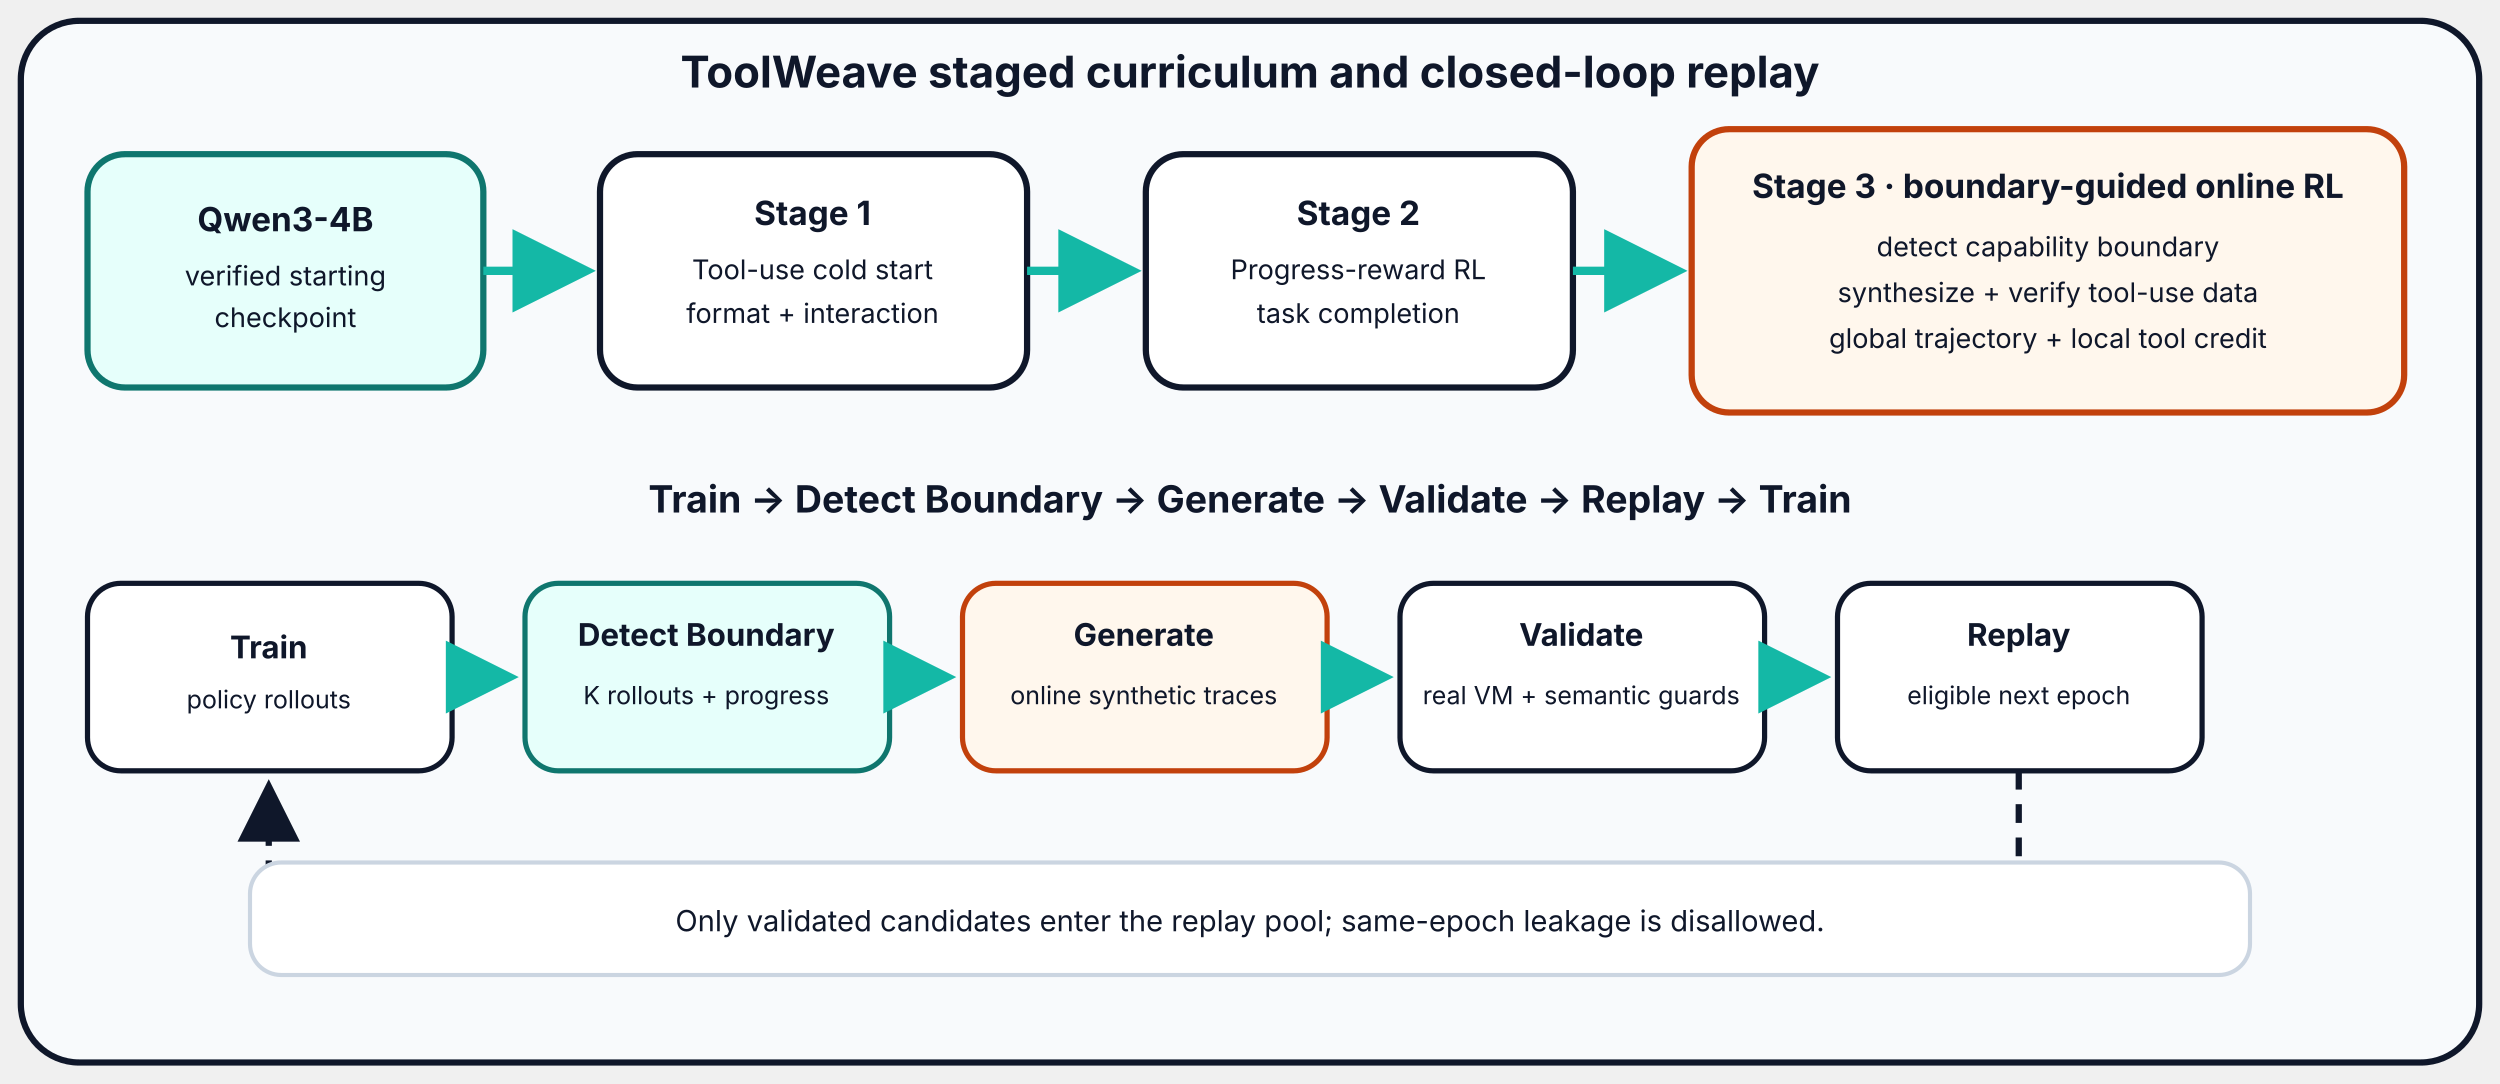
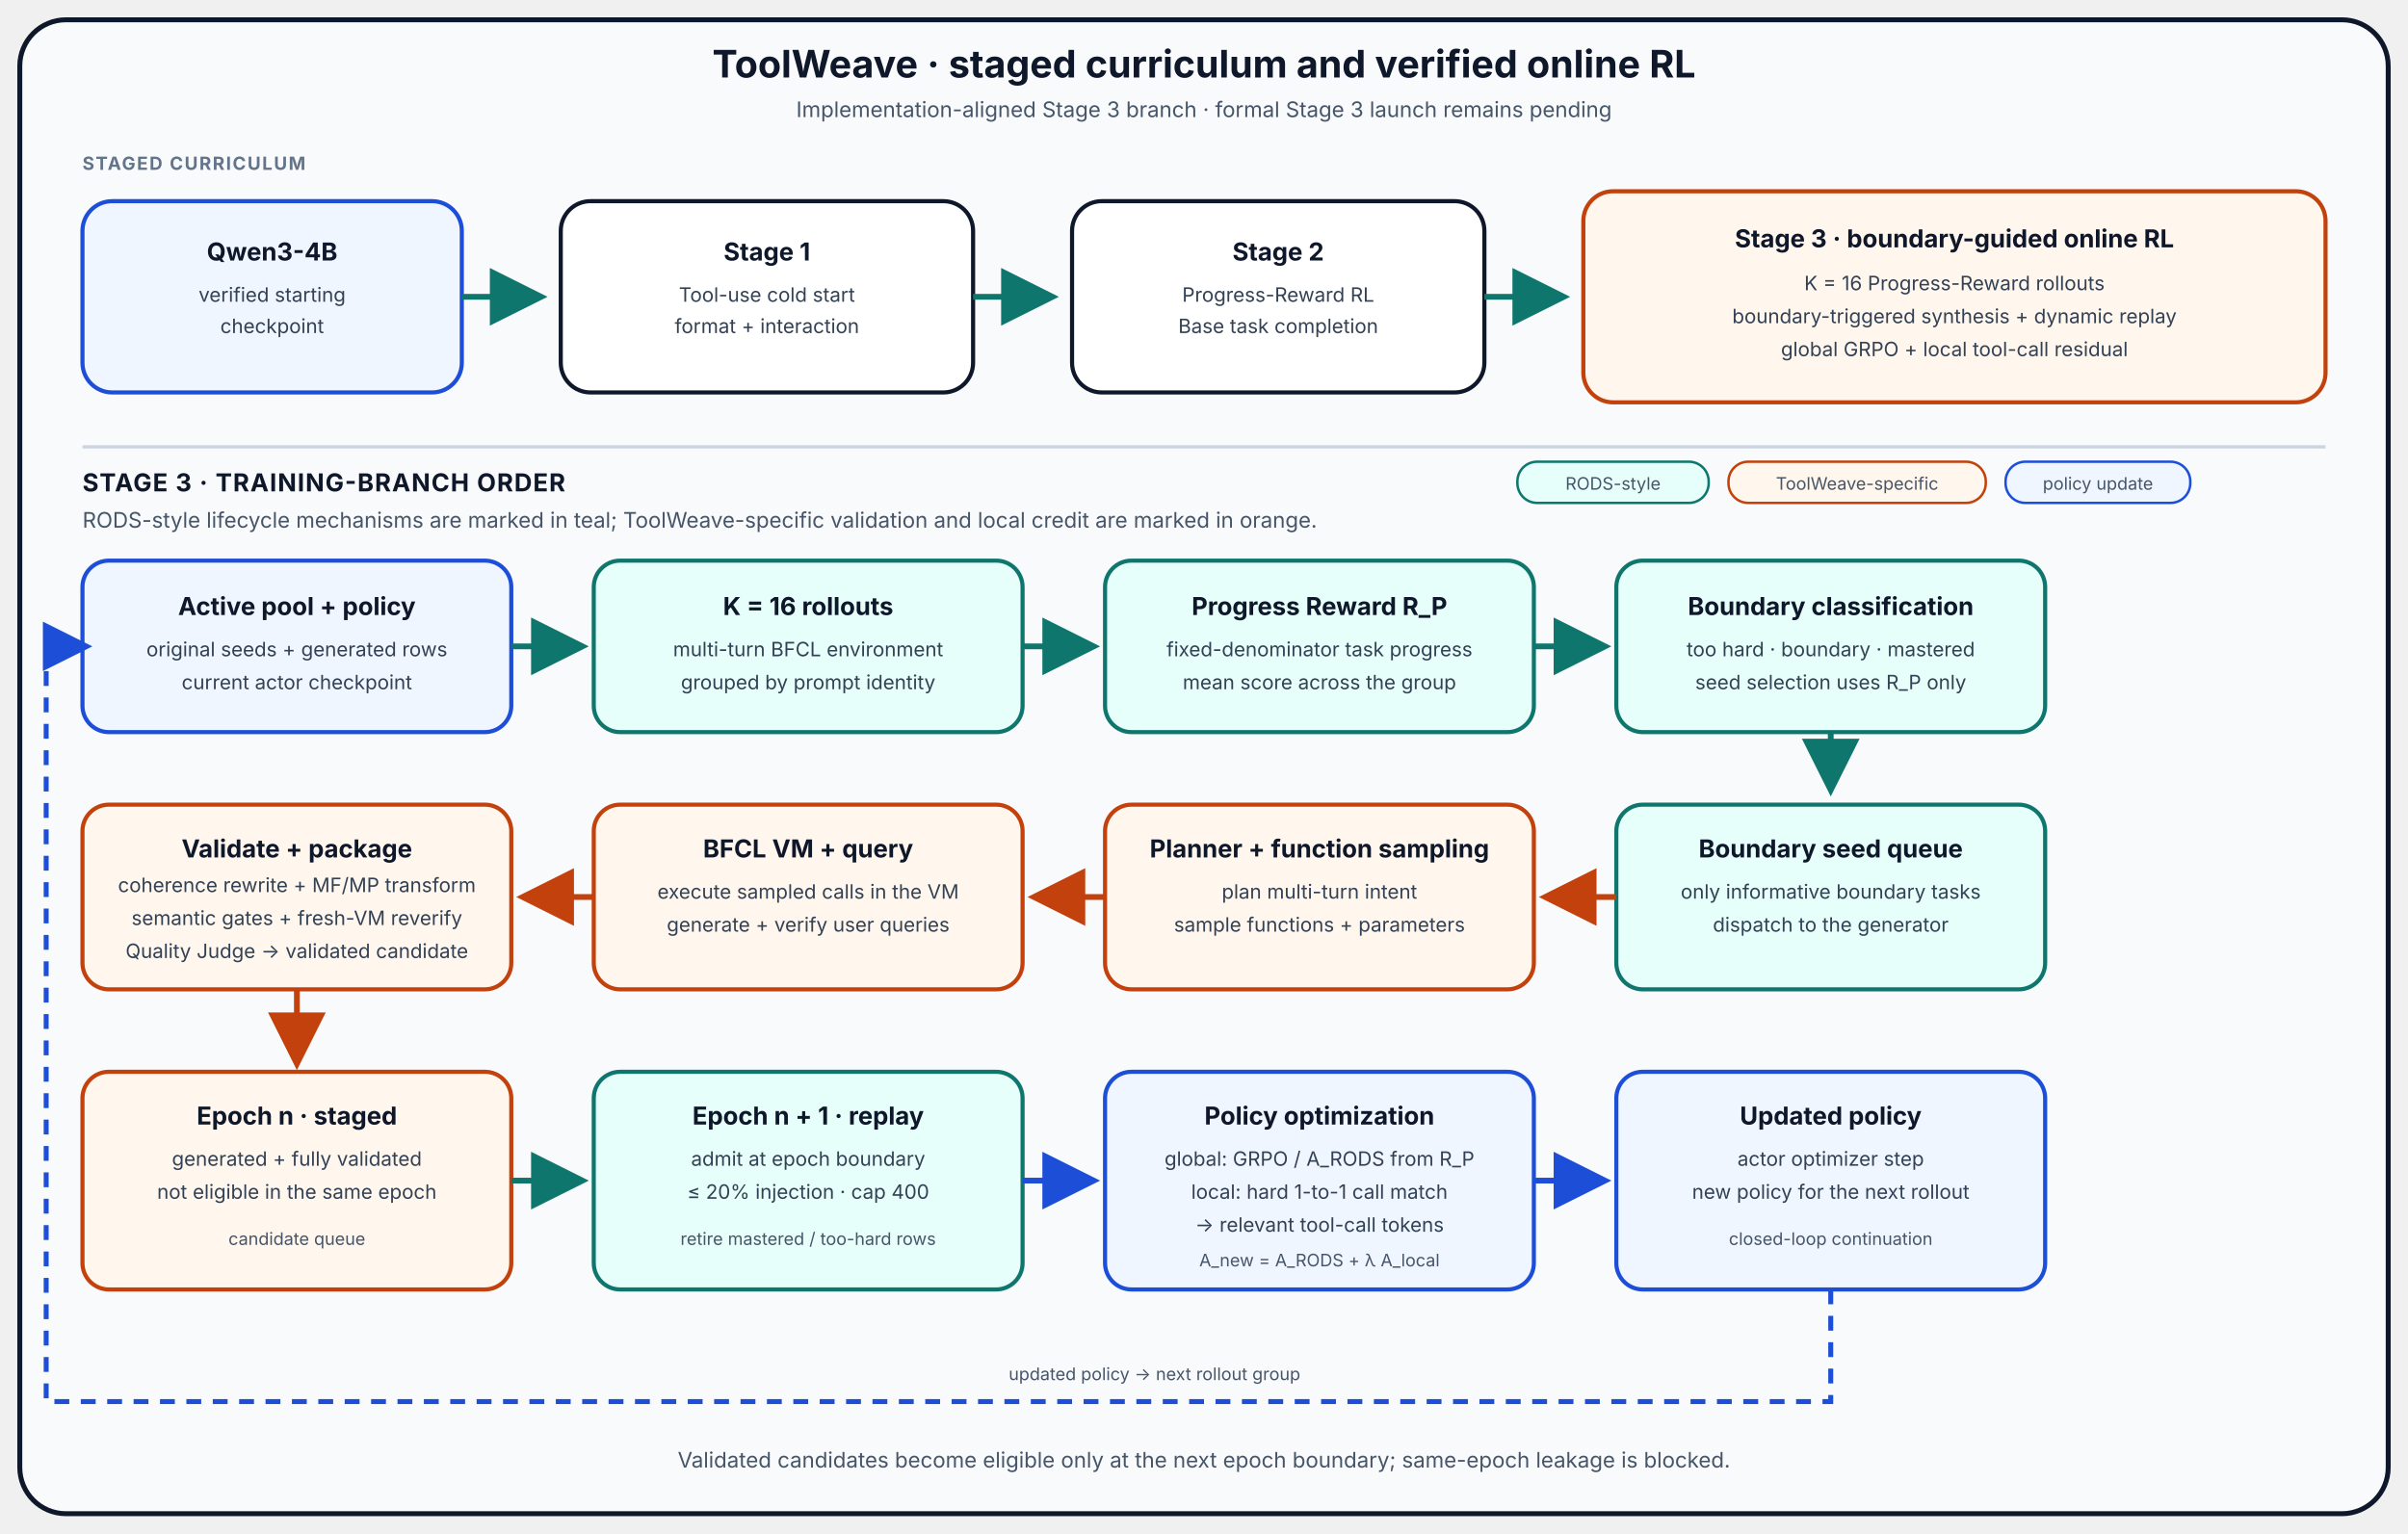
- <svg xmlns="http://www.w3.org/2000/svg" viewBox="0 0 1200 520" role="img" aria-labelledby="title desc">
+ <svg xmlns="http://www.w3.org/2000/svg" viewBox="0 0 1460 930" role="img" aria-labelledby="title desc">
  <defs>
-     <marker id="arrow" markerWidth="10" markerHeight="10" refX="8" refY="5" orient="auto" markerUnits="strokeWidth">
-       <path d="M0 0 10 5 0 10Z" fill="#14B8A6" />
+     <marker id="arrow-teal" markerWidth="10" markerHeight="10" refX="8" refY="5" orient="auto" markerUnits="strokeWidth">
+       <path d="M0 0 10 5 0 10Z" fill="#0F766E" />
    </marker>
-     <marker id="arrow-dark" markerWidth="10" markerHeight="10" refX="8" refY="5" orient="auto" markerUnits="strokeWidth">
-       <path d="M0 0 10 5 0 10Z" fill="#0F172A" />
+     <marker id="arrow-orange" markerWidth="10" markerHeight="10" refX="8" refY="5" orient="auto" markerUnits="strokeWidth">
+       <path d="M0 0 10 5 0 10Z" fill="#C2410C" />
    </marker>
+     <marker id="arrow-navy" markerWidth="10" markerHeight="10" refX="8" refY="5" orient="auto" markerUnits="strokeWidth">
+       <path d="M0 0 10 5 0 10Z" fill="#1D4ED8" />
+     </marker>
+     <style>
+       .font { font-family: -apple-system, BlinkMacSystemFont, 'Segoe UI', sans-serif; fill: #0F172A; }
+       .title { font-size: 23px; font-weight: 700; }
+       .subtitle { font-size: 13px; fill: #475569; }
+       .section { font-size: 15px; font-weight: 700; letter-spacing: 0.04em; }
+       .label { font-size: 11px; font-weight: 700; letter-spacing: 0.08em; fill: #64748B; }
+       .box-title { font-size: 15px; font-weight: 700; }
+       .box-copy { font-size: 12px; fill: #334155; }
+       .tiny { font-size: 10.5px; fill: #475569; }
+     </style>
  </defs>
-   <rect x="10" y="10" width="1180" height="500" rx="28" fill="#F8FAFC" stroke="#0F172A" stroke-width="3" />
-   <text x="600" y="42" text-anchor="middle" fill="#0F172A" font-family="-apple-system,BlinkMacSystemFont,'Segoe UI',sans-serif" font-size="21" font-weight="700">ToolWeave staged curriculum and closed-loop replay</text>
-   <g font-family="-apple-system,BlinkMacSystemFont,'Segoe UI',sans-serif" fill="#0F172A">
-     <rect x="42" y="74" width="190" height="112" rx="18" fill="#E6FFFB" stroke="#0F766E" stroke-width="3" />
-     <text x="137" y="111" text-anchor="middle" font-size="16" font-weight="700">Qwen3-4B</text>
-     <text x="137" y="137" text-anchor="middle" font-size="13">verified starting</text>
-     <text x="137" y="157" text-anchor="middle" font-size="13">checkpoint</text>
-     <rect x="288" y="74" width="205" height="112" rx="18" fill="#FFFFFF" stroke="#0F172A" stroke-width="3" />
-     <text x="390" y="108" text-anchor="middle" font-size="16" font-weight="700">Stage 1</text>
-     <text x="390" y="134" text-anchor="middle" font-size="13">Tool-use cold start</text>
-     <text x="390" y="155" text-anchor="middle" font-size="13">format + interaction</text>
-     <rect x="550" y="74" width="205" height="112" rx="18" fill="#FFFFFF" stroke="#0F172A" stroke-width="3" />
-     <text x="652" y="108" text-anchor="middle" font-size="16" font-weight="700">Stage 2</text>
-     <text x="652" y="134" text-anchor="middle" font-size="13">Progress-reward RL</text>
-     <text x="652" y="155" text-anchor="middle" font-size="13">task completion</text>
-     <rect x="812" y="62" width="342" height="136" rx="18" fill="#FFF7ED" stroke="#C2410C" stroke-width="3" />
-     <text x="983" y="95" text-anchor="middle" font-size="16" font-weight="700">Stage 3 · boundary-guided online RL</text>
-     <text x="983" y="123" text-anchor="middle" font-size="13">detect capability boundary</text>
-     <text x="983" y="145" text-anchor="middle" font-size="13">synthesize + verify tool-use data</text>
-     <text x="983" y="167" text-anchor="middle" font-size="13">global trajectory + local tool credit</text>
+   <rect x="12" y="12" width="1436" height="906" rx="28" fill="#F8FAFC" stroke="#0F172A" stroke-width="3" />
+   <text x="730" y="47" text-anchor="middle" class="font title">ToolWeave · staged curriculum and verified online RL</text>
+   <text x="730" y="71" text-anchor="middle" class="font subtitle">Implementation-aligned Stage 3 branch · formal Stage 3 launch remains pending</text>
+   <text x="50" y="103" class="font label">STAGED CURRICULUM</text>
+   <g class="font">
+     <rect x="50" y="122" width="230" height="116" rx="18" fill="#EFF6FF" stroke="#1D4ED8" stroke-width="2.5" />
+     <text x="165" y="158" text-anchor="middle" class="box-title">Qwen3-4B</text>
+     <text x="165" y="183" text-anchor="middle" class="box-copy">verified starting</text>
+     <text x="165" y="202" text-anchor="middle" class="box-copy">checkpoint</text>
+     <rect x="340" y="122" width="250" height="116" rx="18" fill="#FFFFFF" stroke="#0F172A" stroke-width="2.5" />
+     <text x="465" y="158" text-anchor="middle" class="box-title">Stage 1</text>
+     <text x="465" y="183" text-anchor="middle" class="box-copy">Tool-use cold start</text>
+     <text x="465" y="202" text-anchor="middle" class="box-copy">format + interaction</text>
+     <rect x="650" y="122" width="250" height="116" rx="18" fill="#FFFFFF" stroke="#0F172A" stroke-width="2.5" />
+     <text x="775" y="158" text-anchor="middle" class="box-title">Stage 2</text>
+     <text x="775" y="183" text-anchor="middle" class="box-copy">Progress-Reward RL</text>
+     <text x="775" y="202" text-anchor="middle" class="box-copy">Base task completion</text>
+     <rect x="960" y="116" width="450" height="128" rx="18" fill="#FFF7ED" stroke="#C2410C" stroke-width="2.5" />
+     <text x="1185" y="150" text-anchor="middle" class="box-title">Stage 3 · boundary-guided online RL</text>
+     <text x="1185" y="176" text-anchor="middle" class="box-copy">K = 16 Progress-Reward rollouts</text>
+     <text x="1185" y="196" text-anchor="middle" class="box-copy">boundary-triggered synthesis + dynamic replay</text>
+     <text x="1185" y="216" text-anchor="middle" class="box-copy">global GRPO + local tool-call residual</text>
  </g>
-   <path d="M232 130H278" fill="none" stroke="#14B8A6" stroke-width="4" marker-end="url(#arrow)" />
-   <path d="M493 130H540" fill="none" stroke="#14B8A6" stroke-width="4" marker-end="url(#arrow)" />
-   <path d="M755 130H802" fill="none" stroke="#14B8A6" stroke-width="4" marker-end="url(#arrow)" />
-   <text x="600" y="246" text-anchor="middle" fill="#0F172A" font-family="-apple-system,BlinkMacSystemFont,'Segoe UI',sans-serif" font-size="18" font-weight="700">Train → Detect Boundary → Generate → Validate → Replay → Train</text>
-   <g font-family="-apple-system,BlinkMacSystemFont,'Segoe UI',sans-serif" fill="#0F172A">
-     <rect x="42" y="280" width="175" height="90" rx="16" fill="#FFFFFF" stroke="#0F172A" stroke-width="2.5" />
-     <text x="129" y="316" text-anchor="middle" font-size="15" font-weight="700">Train</text>
-     <text x="129" y="340" text-anchor="middle" font-size="12">policy rollouts</text>
-     <rect x="252" y="280" width="175" height="90" rx="16" fill="#E6FFFB" stroke="#0F766E" stroke-width="2.5" />
-     <text x="339" y="310" text-anchor="middle" font-size="15" font-weight="700">Detect Boundary</text>
-     <text x="339" y="338" text-anchor="middle" font-size="12">K rollouts + progress</text>
-     <rect x="462" y="280" width="175" height="90" rx="16" fill="#FFF7ED" stroke="#C2410C" stroke-width="2.5" />
-     <text x="549" y="310" text-anchor="middle" font-size="15" font-weight="700">Generate</text>
-     <text x="549" y="338" text-anchor="middle" font-size="12">online synthetic traces</text>
-     <rect x="672" y="280" width="175" height="90" rx="16" fill="#FFFFFF" stroke="#0F172A" stroke-width="2.5" />
-     <text x="759" y="310" text-anchor="middle" font-size="15" font-weight="700">Validate</text>
-     <text x="759" y="338" text-anchor="middle" font-size="12">real VM + semantic guards</text>
-     <rect x="882" y="280" width="175" height="90" rx="16" fill="#FFFFFF" stroke="#0F172A" stroke-width="2.5" />
-     <text x="969" y="310" text-anchor="middle" font-size="15" font-weight="700">Replay</text>
-     <text x="969" y="338" text-anchor="middle" font-size="12">eligible next epoch</text>
+   <path d="M280 180H325" fill="none" stroke="#0F766E" stroke-width="3.5" marker-end="url(#arrow-teal)" />
+   <path d="M590 180H635" fill="none" stroke="#0F766E" stroke-width="3.5" marker-end="url(#arrow-teal)" />
+   <path d="M900 180H945" fill="none" stroke="#0F766E" stroke-width="3.5" marker-end="url(#arrow-teal)" />
+   <path d="M50 271H1410" fill="none" stroke="#CBD5E1" stroke-width="2" />
+   <text x="50" y="298" class="font section">STAGE 3 · TRAINING-BRANCH ORDER</text>
+   <text x="50" y="320" class="font subtitle">RODS-style lifecycle mechanisms are marked in teal; ToolWeave-specific validation and local credit are marked in orange.</text>
+   <g class="font">
+     <rect x="920" y="280" width="116" height="25" rx="12" fill="#E6FFFB" stroke="#0F766E" stroke-width="1.5" />
+     <text x="978" y="297" text-anchor="middle" class="tiny">RODS-style</text>
+     <rect x="1048" y="280" width="156" height="25" rx="12" fill="#FFF7ED" stroke="#C2410C" stroke-width="1.5" />
+     <text x="1126" y="297" text-anchor="middle" class="tiny">ToolWeave-specific</text>
+     <rect x="1216" y="280" width="112" height="25" rx="12" fill="#EFF6FF" stroke="#1D4ED8" stroke-width="1.5" />
+     <text x="1272" y="297" text-anchor="middle" class="tiny">policy update</text>
  </g>
-   <path d="M217 325H242" fill="none" stroke="#14B8A6" stroke-width="3.5" marker-end="url(#arrow)" />
-   <path d="M427 325H452" fill="none" stroke="#14B8A6" stroke-width="3.5" marker-end="url(#arrow)" />
-   <path d="M637 325H662" fill="none" stroke="#14B8A6" stroke-width="3.5" marker-end="url(#arrow)" />
-   <path d="M847 325H872" fill="none" stroke="#14B8A6" stroke-width="3.5" marker-end="url(#arrow)" />
-   <path d="M969 370V432H129V380" fill="none" stroke="#0F172A" stroke-width="3" stroke-dasharray="9 7" marker-end="url(#arrow-dark)" />
-   <g font-family="-apple-system,BlinkMacSystemFont,'Segoe UI',sans-serif" fill="#0F172A">
-     <rect x="120" y="414" width="960" height="54" rx="15" fill="#FFFFFF" stroke="#CBD5E1" stroke-width="2" />
-     <text x="600" y="447" text-anchor="middle" font-size="14">Only validated candidates enter the replay pool; same-epoch leakage is disallowed.</text>
+   <g class="font">
+     <rect x="50" y="340" width="260" height="104" rx="16" fill="#EFF6FF" stroke="#1D4ED8" stroke-width="2.5" />
+     <text x="180" y="373" text-anchor="middle" class="box-title">Active pool + policy</text>
+     <text x="180" y="398" text-anchor="middle" class="box-copy">original seeds + generated rows</text>
+     <text x="180" y="418" text-anchor="middle" class="box-copy">current actor checkpoint</text>
+     <rect x="360" y="340" width="260" height="104" rx="16" fill="#E6FFFB" stroke="#0F766E" stroke-width="2.5" />
+     <text x="490" y="373" text-anchor="middle" class="box-title">K = 16 rollouts</text>
+     <text x="490" y="398" text-anchor="middle" class="box-copy">multi-turn BFCL environment</text>
+     <text x="490" y="418" text-anchor="middle" class="box-copy">grouped by prompt identity</text>
+     <rect x="670" y="340" width="260" height="104" rx="16" fill="#E6FFFB" stroke="#0F766E" stroke-width="2.5" />
+     <text x="800" y="373" text-anchor="middle" class="box-title">Progress Reward R_P</text>
+     <text x="800" y="398" text-anchor="middle" class="box-copy">fixed-denominator task progress</text>
+     <text x="800" y="418" text-anchor="middle" class="box-copy">mean score across the group</text>
+     <rect x="980" y="340" width="260" height="104" rx="16" fill="#E6FFFB" stroke="#0F766E" stroke-width="2.5" />
+     <text x="1110" y="373" text-anchor="middle" class="box-title">Boundary classification</text>
+     <text x="1110" y="398" text-anchor="middle" class="box-copy">too hard · boundary · mastered</text>
+     <text x="1110" y="418" text-anchor="middle" class="box-copy">seed selection uses R_P only</text>
  </g>
+   <path d="M310 392H350" fill="none" stroke="#0F766E" stroke-width="3.5" marker-end="url(#arrow-teal)" />
+   <path d="M620 392H660" fill="none" stroke="#0F766E" stroke-width="3.5" marker-end="url(#arrow-teal)" />
+   <path d="M930 392H970" fill="none" stroke="#0F766E" stroke-width="3.5" marker-end="url(#arrow-teal)" />
+   <path d="M1110 444V476" fill="none" stroke="#0F766E" stroke-width="3.5" marker-end="url(#arrow-teal)" />
+   <g class="font">
+     <rect x="50" y="488" width="260" height="112" rx="16" fill="#FFF7ED" stroke="#C2410C" stroke-width="2.5" />
+     <text x="180" y="520" text-anchor="middle" class="box-title">Validate + package</text>
+     <text x="180" y="541" text-anchor="middle" class="box-copy">coherence rewrite + MF/MP transform</text>
+     <text x="180" y="561" text-anchor="middle" class="box-copy">semantic gates + fresh-VM reverify</text>
+     <text x="180" y="581" text-anchor="middle" class="box-copy">Quality Judge → validated candidate</text>
+     <rect x="360" y="488" width="260" height="112" rx="16" fill="#FFF7ED" stroke="#C2410C" stroke-width="2.5" />
+     <text x="490" y="520" text-anchor="middle" class="box-title">BFCL VM + query</text>
+     <text x="490" y="545" text-anchor="middle" class="box-copy">execute sampled calls in the VM</text>
+     <text x="490" y="565" text-anchor="middle" class="box-copy">generate + verify user queries</text>
+     <rect x="670" y="488" width="260" height="112" rx="16" fill="#FFF7ED" stroke="#C2410C" stroke-width="2.5" />
+     <text x="800" y="520" text-anchor="middle" class="box-title">Planner + function sampling</text>
+     <text x="800" y="545" text-anchor="middle" class="box-copy">plan multi-turn intent</text>
+     <text x="800" y="565" text-anchor="middle" class="box-copy">sample functions + parameters</text>
+     <rect x="980" y="488" width="260" height="112" rx="16" fill="#E6FFFB" stroke="#0F766E" stroke-width="2.5" />
+     <text x="1110" y="520" text-anchor="middle" class="box-title">Boundary seed queue</text>
+     <text x="1110" y="545" text-anchor="middle" class="box-copy">only informative boundary tasks</text>
+     <text x="1110" y="565" text-anchor="middle" class="box-copy">dispatch to the generator</text>
+   </g>
+   <path d="M980 544H940" fill="none" stroke="#C2410C" stroke-width="3.5" marker-end="url(#arrow-orange)" />
+   <path d="M670 544H630" fill="none" stroke="#C2410C" stroke-width="3.5" marker-end="url(#arrow-orange)" />
+   <path d="M360 544H320" fill="none" stroke="#C2410C" stroke-width="3.5" marker-end="url(#arrow-orange)" />
+   <path d="M180 600V642" fill="none" stroke="#C2410C" stroke-width="3.5" marker-end="url(#arrow-orange)" />
+   <g class="font">
+     <rect x="50" y="650" width="260" height="132" rx="16" fill="#FFF7ED" stroke="#C2410C" stroke-width="2.5" />
+     <text x="180" y="682" text-anchor="middle" class="box-title">Epoch n · staged</text>
+     <text x="180" y="707" text-anchor="middle" class="box-copy">generated + fully validated</text>
+     <text x="180" y="727" text-anchor="middle" class="box-copy">not eligible in the same epoch</text>
+     <text x="180" y="755" text-anchor="middle" class="tiny">candidate queue</text>
+     <rect x="360" y="650" width="260" height="132" rx="16" fill="#E6FFFB" stroke="#0F766E" stroke-width="2.5" />
+     <text x="490" y="682" text-anchor="middle" class="box-title">Epoch n + 1 · replay</text>
+     <text x="490" y="707" text-anchor="middle" class="box-copy">admit at epoch boundary</text>
+     <text x="490" y="727" text-anchor="middle" class="box-copy">≤ 20% injection · cap 400</text>
+     <text x="490" y="755" text-anchor="middle" class="tiny">retire mastered / too-hard rows</text>
+     <rect x="670" y="650" width="260" height="132" rx="16" fill="#EFF6FF" stroke="#1D4ED8" stroke-width="2.5" />
+     <text x="800" y="682" text-anchor="middle" class="box-title">Policy optimization</text>
+     <text x="800" y="707" text-anchor="middle" class="box-copy">global: GRPO / A_RODS from R_P</text>
+     <text x="800" y="727" text-anchor="middle" class="box-copy">local: hard 1-to-1 call match</text>
+     <text x="800" y="747" text-anchor="middle" class="box-copy">→ relevant tool-call tokens</text>
+     <text x="800" y="768" text-anchor="middle" class="tiny">A_new = A_RODS + λ A_local</text>
+     <rect x="980" y="650" width="260" height="132" rx="16" fill="#EFF6FF" stroke="#1D4ED8" stroke-width="2.5" />
+     <text x="1110" y="682" text-anchor="middle" class="box-title">Updated policy</text>
+     <text x="1110" y="707" text-anchor="middle" class="box-copy">actor optimizer step</text>
+     <text x="1110" y="727" text-anchor="middle" class="box-copy">new policy for the next rollout</text>
+     <text x="1110" y="755" text-anchor="middle" class="tiny">closed-loop continuation</text>
+   </g>
+   <path d="M310 716H350" fill="none" stroke="#0F766E" stroke-width="3.5" marker-end="url(#arrow-teal)" />
+   <path d="M620 716H660" fill="none" stroke="#1D4ED8" stroke-width="3.5" marker-end="url(#arrow-navy)" />
+   <path d="M930 716H970" fill="none" stroke="#1D4ED8" stroke-width="3.5" marker-end="url(#arrow-navy)" />
+   <path d="M1110 782V850H28V392H50" fill="none" stroke="#1D4ED8" stroke-width="3" stroke-dasharray="9 7" marker-end="url(#arrow-navy)" />
+   <text x="700" y="837" text-anchor="middle" class="font tiny" fill="#1D4ED8">updated policy → next rollout group</text>
+   <text x="730" y="890" text-anchor="middle" class="font subtitle">Validated candidates become eligible only at the next epoch boundary; same-epoch leakage is blocked.</text>
</svg>
